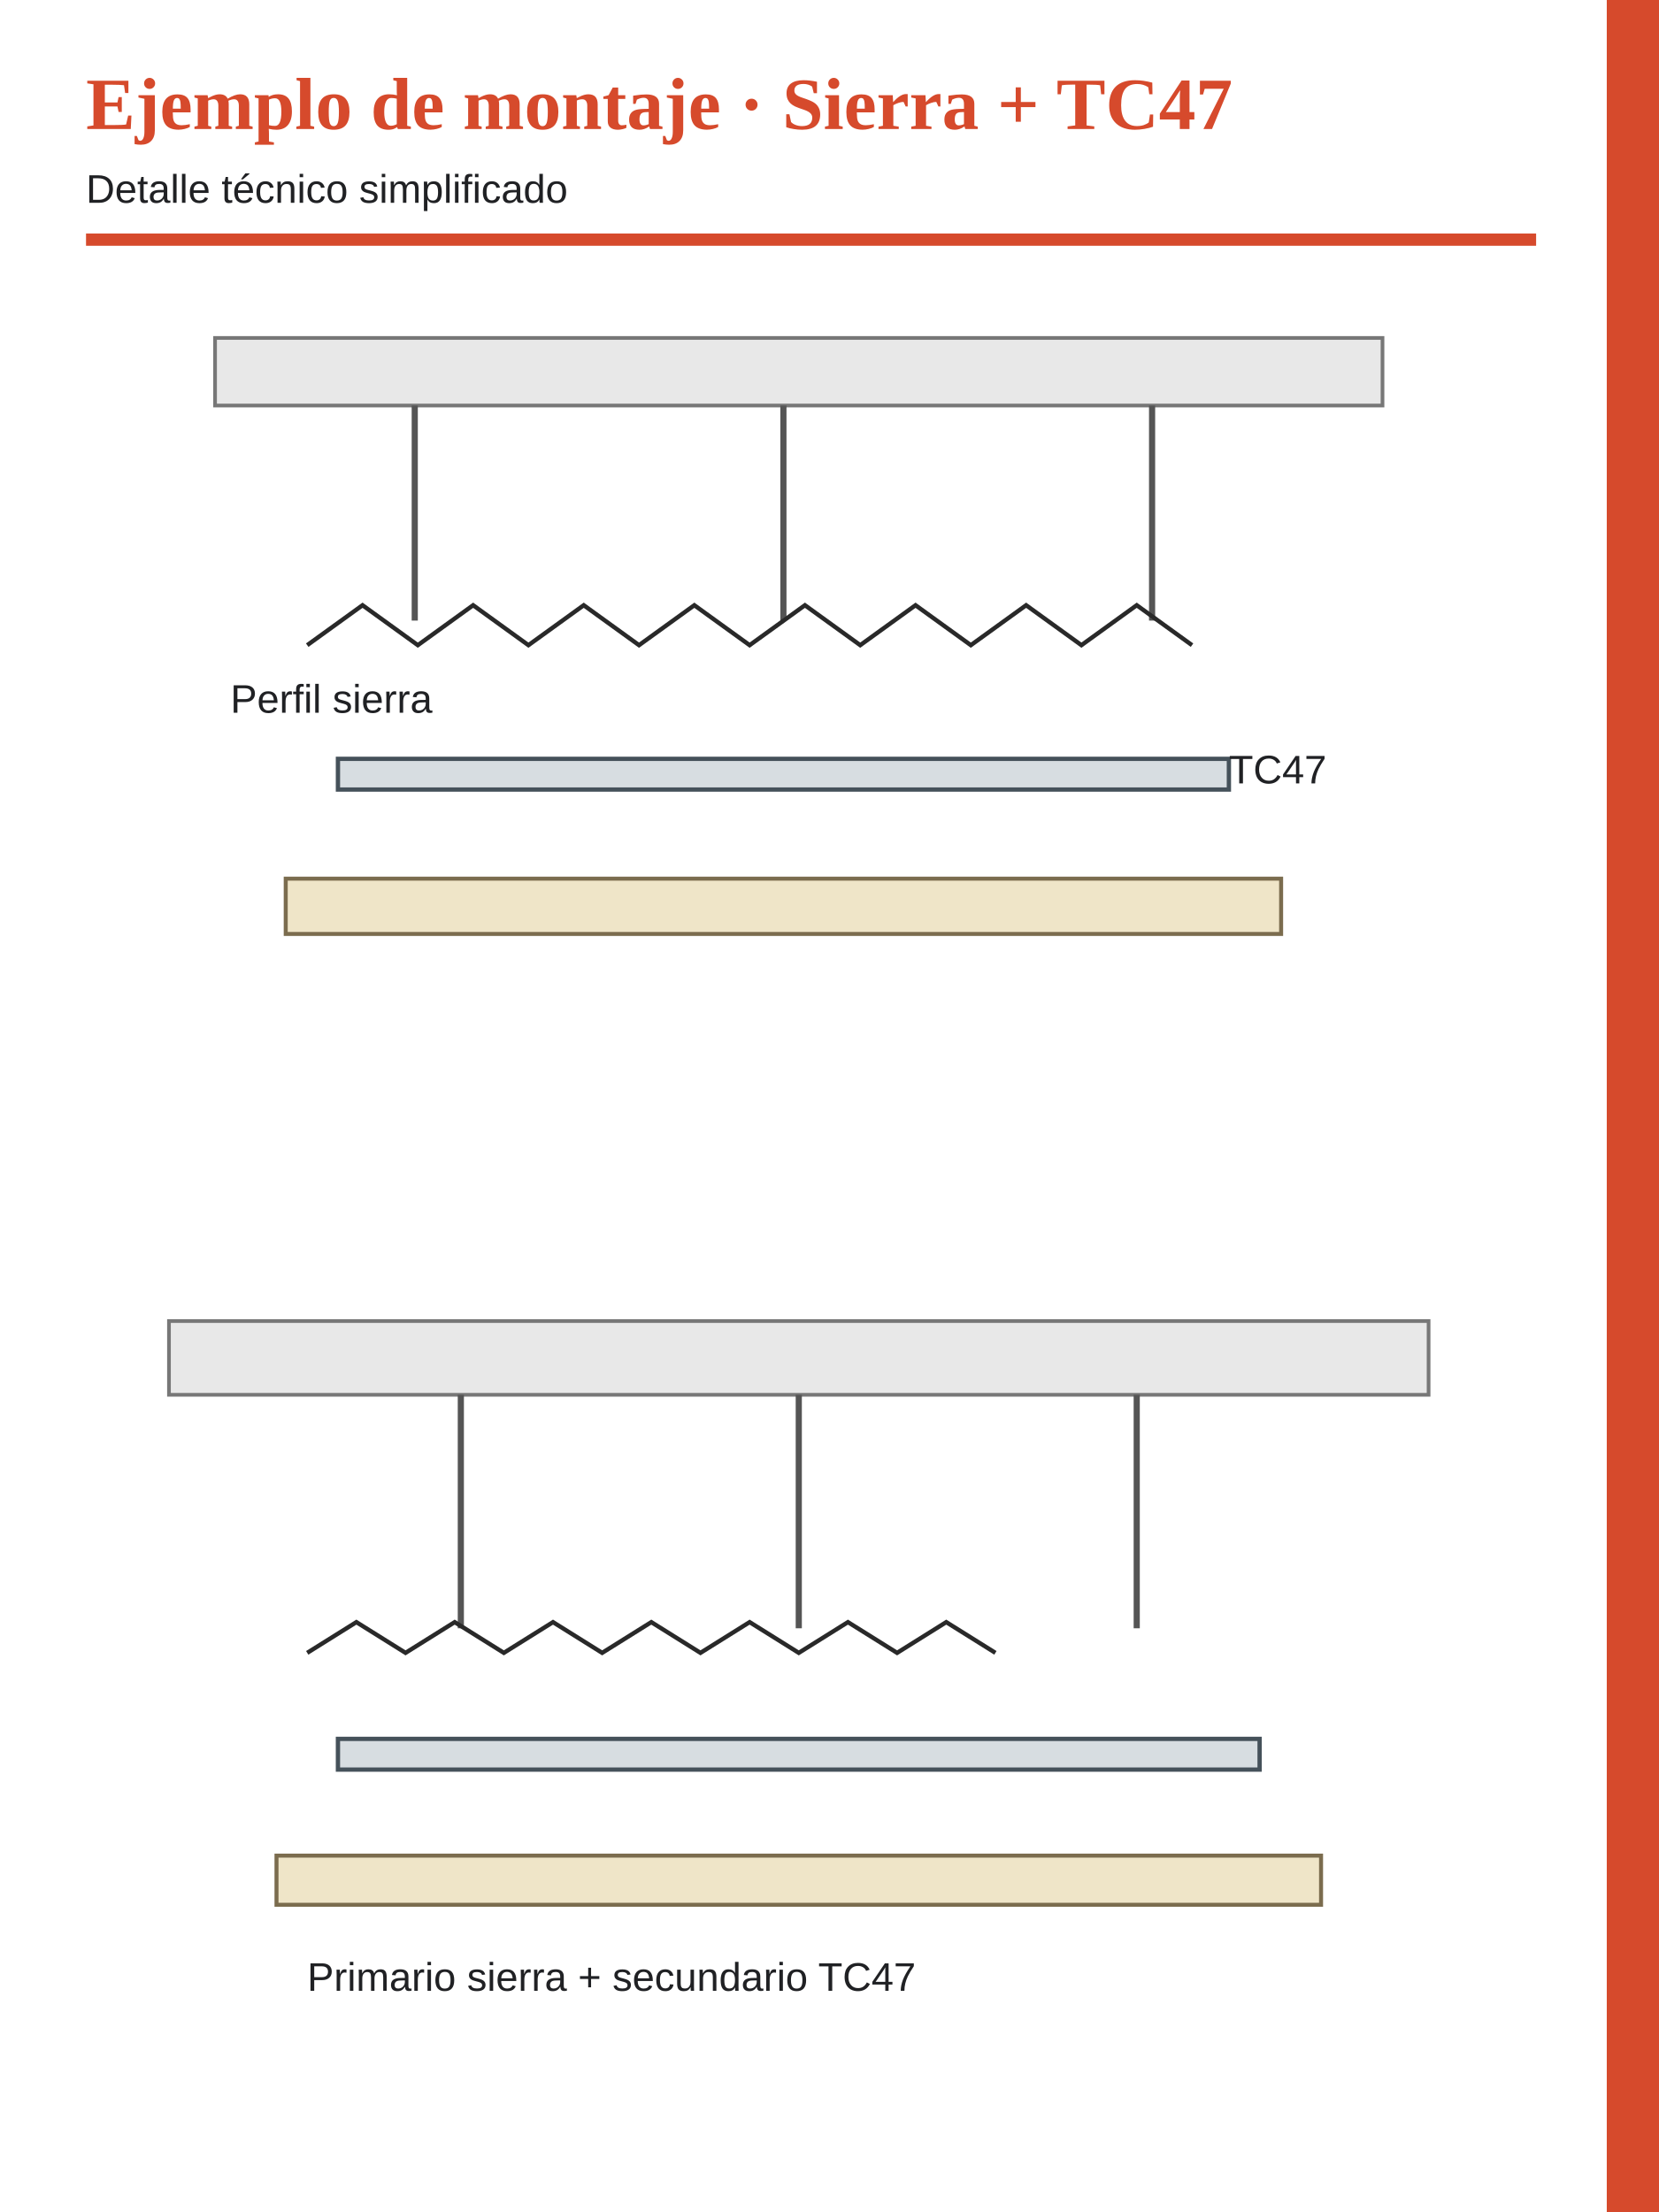
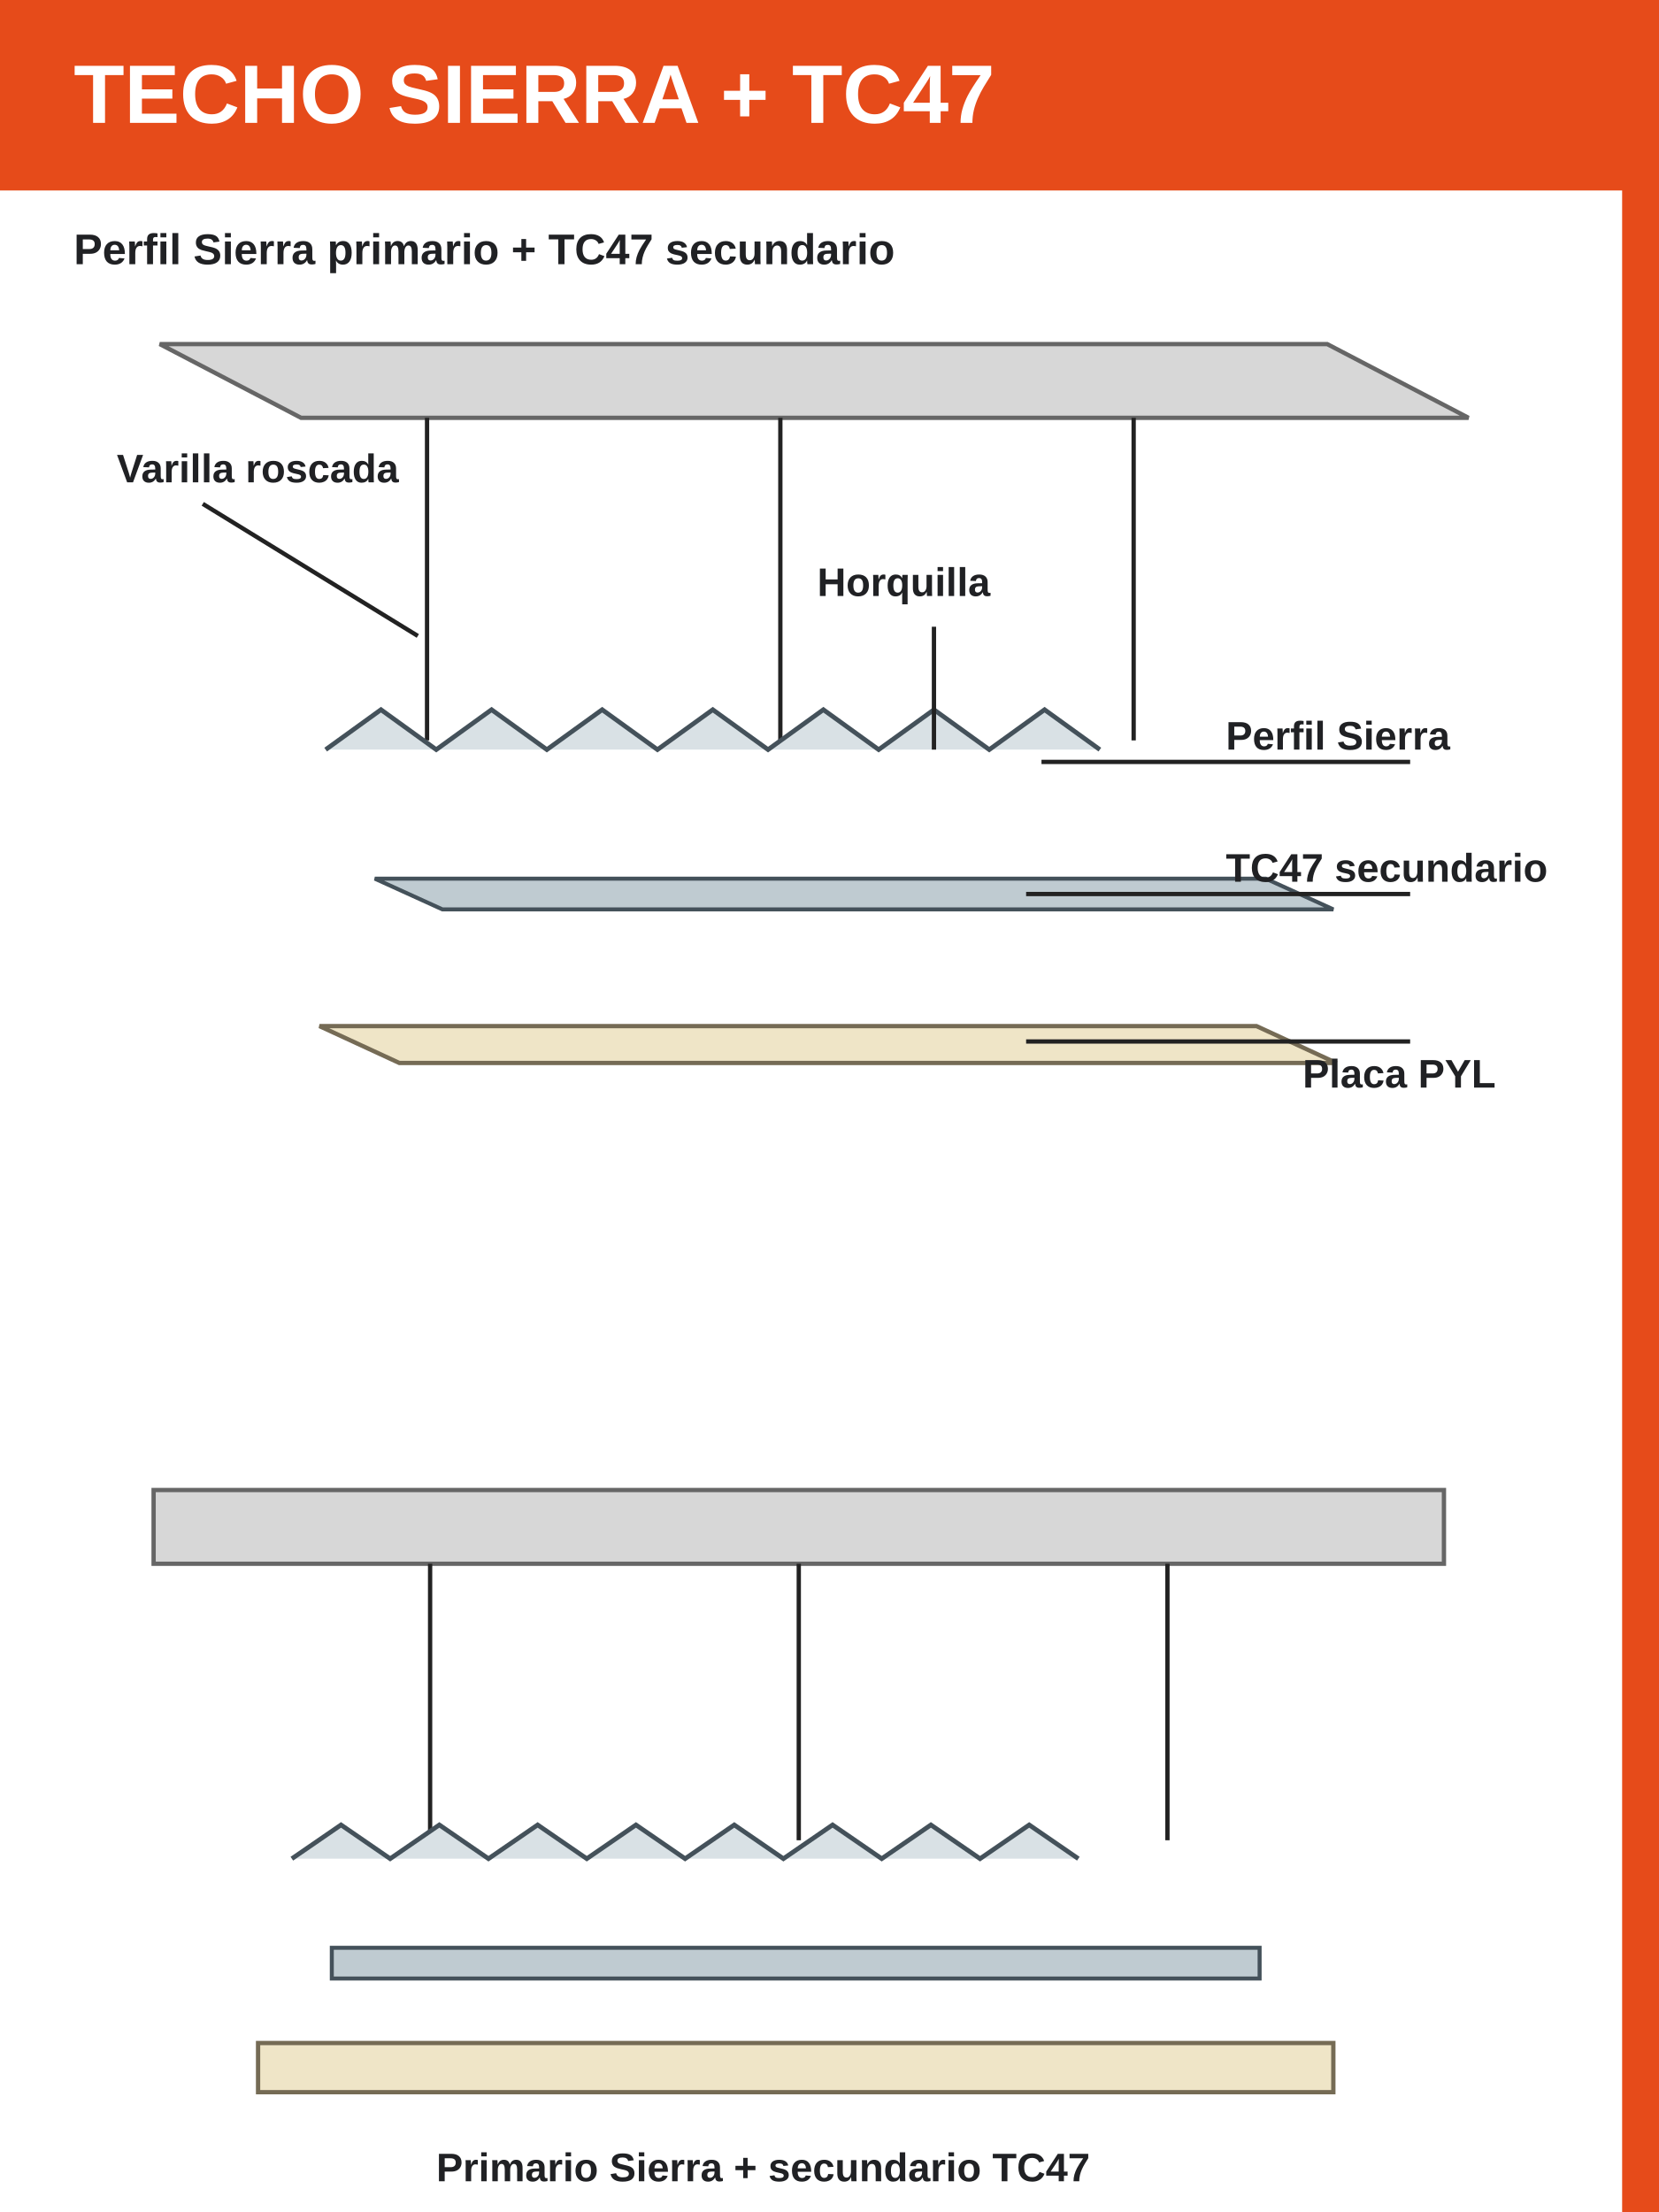
<svg xmlns="http://www.w3.org/2000/svg" viewBox="0 0 540 720">
-   <style>.t{font-family:Arial,sans-serif;fill:#202124}.h{font-size:24px;font-weight:700;fill:#d64a2c}.s{font-size:13px}.l{stroke:#292929;stroke-width:1.4;fill:none}.m{fill:#d7dde1;stroke:#45515a;stroke-width:1.4}.b{fill:#efe5c8;stroke:#7b6c4e;stroke-width:1.3}.c{fill:#e8e8e8;stroke:#777;stroke-width:1.2}.a{stroke:#d64a2c;stroke-width:4}.r{stroke:#555;stroke-width:2;fill:none}.w{fill:#f4ecff;stroke:#6b4c8f;stroke-width:1.2}.o{stroke:#9a6b22;stroke-width:2.5;fill:none;stroke-dasharray:5 3}</style>
+   <style>
+ text{font-family:Arial,Helvetica,sans-serif;fill:#202124}.title{font-size:27px;font-weight:800;fill:#fff}.sub{font-size:14px;font-weight:700}.lab{font-size:13px;font-weight:700}.dim{font-size:12px}.call{stroke:#222;stroke-width:1.4;fill:none}.metal{fill:#d9e1e5;stroke:#44515a;stroke-width:1.5}.metal2{fill:#bfcbd1;stroke:#44515a;stroke-width:1.3}.board{fill:#efe5c7;stroke:#756b55;stroke-width:1.4}.wool{fill:#d9bf7a;stroke:#957338;stroke-width:1.1}.slab{fill:#d7d7d7;stroke:#666;stroke-width:1.4}.brick{fill:#c8895e;stroke:#7c563d;stroke-width:1}.adh{fill:#bababa;stroke:#777;stroke-width:1}.edge{stroke:#d84b24;stroke-width:3}.screw{fill:#333}.diml{stroke:#333;stroke-width:1.1;fill:none}</style>
  <rect width="540" height="720" fill="#fff" />
-   <rect x="523" width="17" height="720" fill="#d64a2c" />
-   <text class="h" x="28" y="42">Ejemplo de montaje · Sierra + TC47</text>
-   <text class="t s" x="28" y="66">Detalle técnico simplificado</text>
-   <line class="a" x1="28" y1="78" x2="500" y2="78" />
-   <g transform="translate(35 110)">
-     <rect class="c" x="35" y="0" width="380" height="22" />
-     <path class="r" d="M100 22v70M220 22v70M340 22v70" />
-     <path class="l" d="M65 100l18-13 18 13 18-13 18 13 18-13 18 13 18-13 18 13 18-13 18 13 18-13 18 13 18-13 18 13 18-13 18 13" />
-     <path class="m" d="M75 137h290v10H75z" />
-     <rect class="b" x="58" y="176" width="324" height="18" />
-     <text class="t s" x="40" y="122">Perfil sierra</text>
-     <text class="t s" x="365" y="145">TC47</text>
+   <rect x="0" y="0" width="540" height="62" fill="#e64b1a" />
+   <rect x="528" y="0" width="12" height="720" fill="#e64b1a" />
+   <text class="title" x="24" y="40">TECHO SIERRA + TC47</text>
+   <text class="sub" x="24" y="86">Perfil Sierra primario + TC47 secundario</text>
+   <g transform="translate(34 112)">
+     <path class="slab" d="M18 0h380l46 24H64z" />
+     <path class="call" d="M105 24v105M220 24v105M335 24v105" />
+     <path class="metal" d="M72 132l18-13 18 13 18-13 18 13 18-13 18 13 18-13 18 13 18-13 18 13 18-13 18 13 18-13 18 13" />
+     <path class="metal2" d="M88 174h290l22 10H110z" />
+     <path class="board" d="M70 222h305l26 12H96z" />
+     <path class="call" d="M102 95L32 52" />
+     <text class="lab" x="4" y="45">Varilla roscada</text>
+     <path class="call" d="M270 132L270 92" />
+     <text class="lab" x="232" y="82">Horquilla</text>
+     <path class="call" d="M305 136h120" />
+     <text class="lab" x="365" y="132">Perfil Sierra</text>
+     <path class="call" d="M300 179h125" />
+     <text class="lab" x="365" y="175">TC47 secundario</text>
+     <path class="call" d="M300 227h125" />
+     <text class="lab" x="390" y="242">Placa PYL</text>
  </g>
-   <g transform="translate(55 430)">
-     <rect class="c" x="0" y="0" width="410" height="24" />
-     <path class="r" d="M95 24v76M205 24v76M315 24v76" />
-     <path class="l" d="M45 108l16-10 16 10 16-10 16 10 16-10 16 10 16-10 16 10 16-10 16 10 16-10 16 10 16-10 16 10" />
-     <rect class="m" x="55" y="136" width="300" height="10" />
-     <rect class="b" x="35" y="174" width="340" height="16" />
-     <text class="t s" x="45" y="218">Primario sierra + secundario TC47</text>
+   <g transform="translate(50 485)">
+     <rect class="slab" x="0" y="0" width="420" height="24" />
+     <path class="call" d="M90 24v90M210 24v90M330 24v90" />
+     <path class="metal" d="M45 120l16-11 16 11 16-11 16 11 16-11 16 11 16-11 16 11 16-11 16 11 16-11 16 11 16-11 16 11 16-11 16 11" />
+     <rect class="metal2" x="58" y="149" width="302" height="10" />
+     <rect class="board" x="34" y="180" width="350" height="16" />
+     <text class="lab" x="92" y="225">Primario Sierra + secundario TC47</text>
  </g>
</svg>
